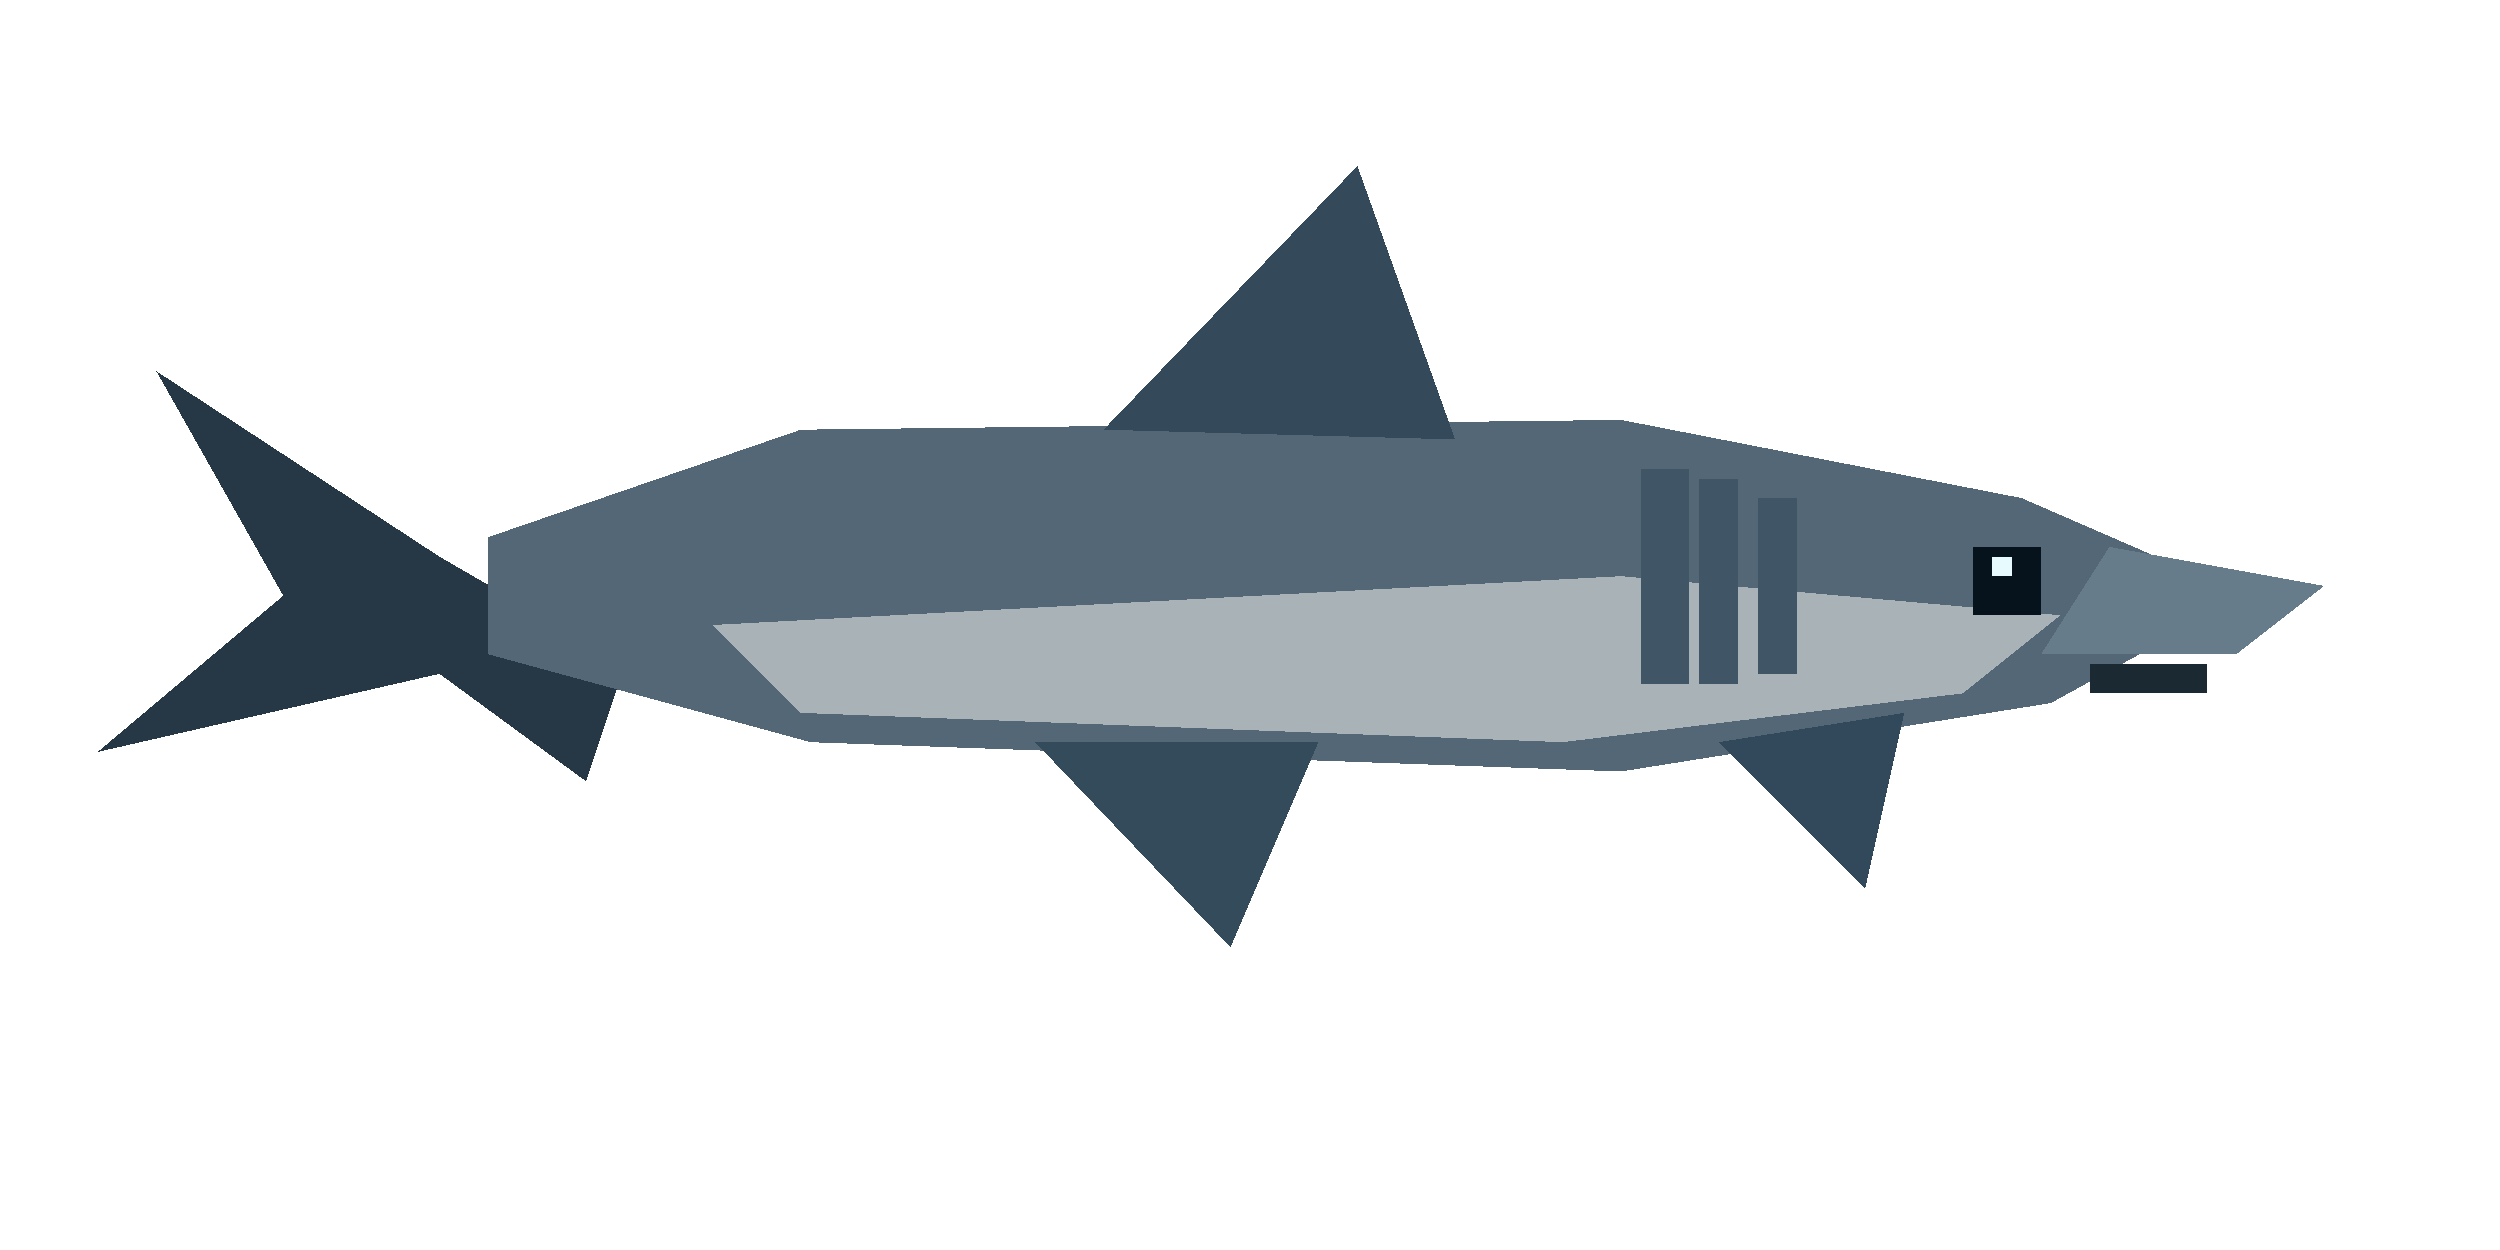
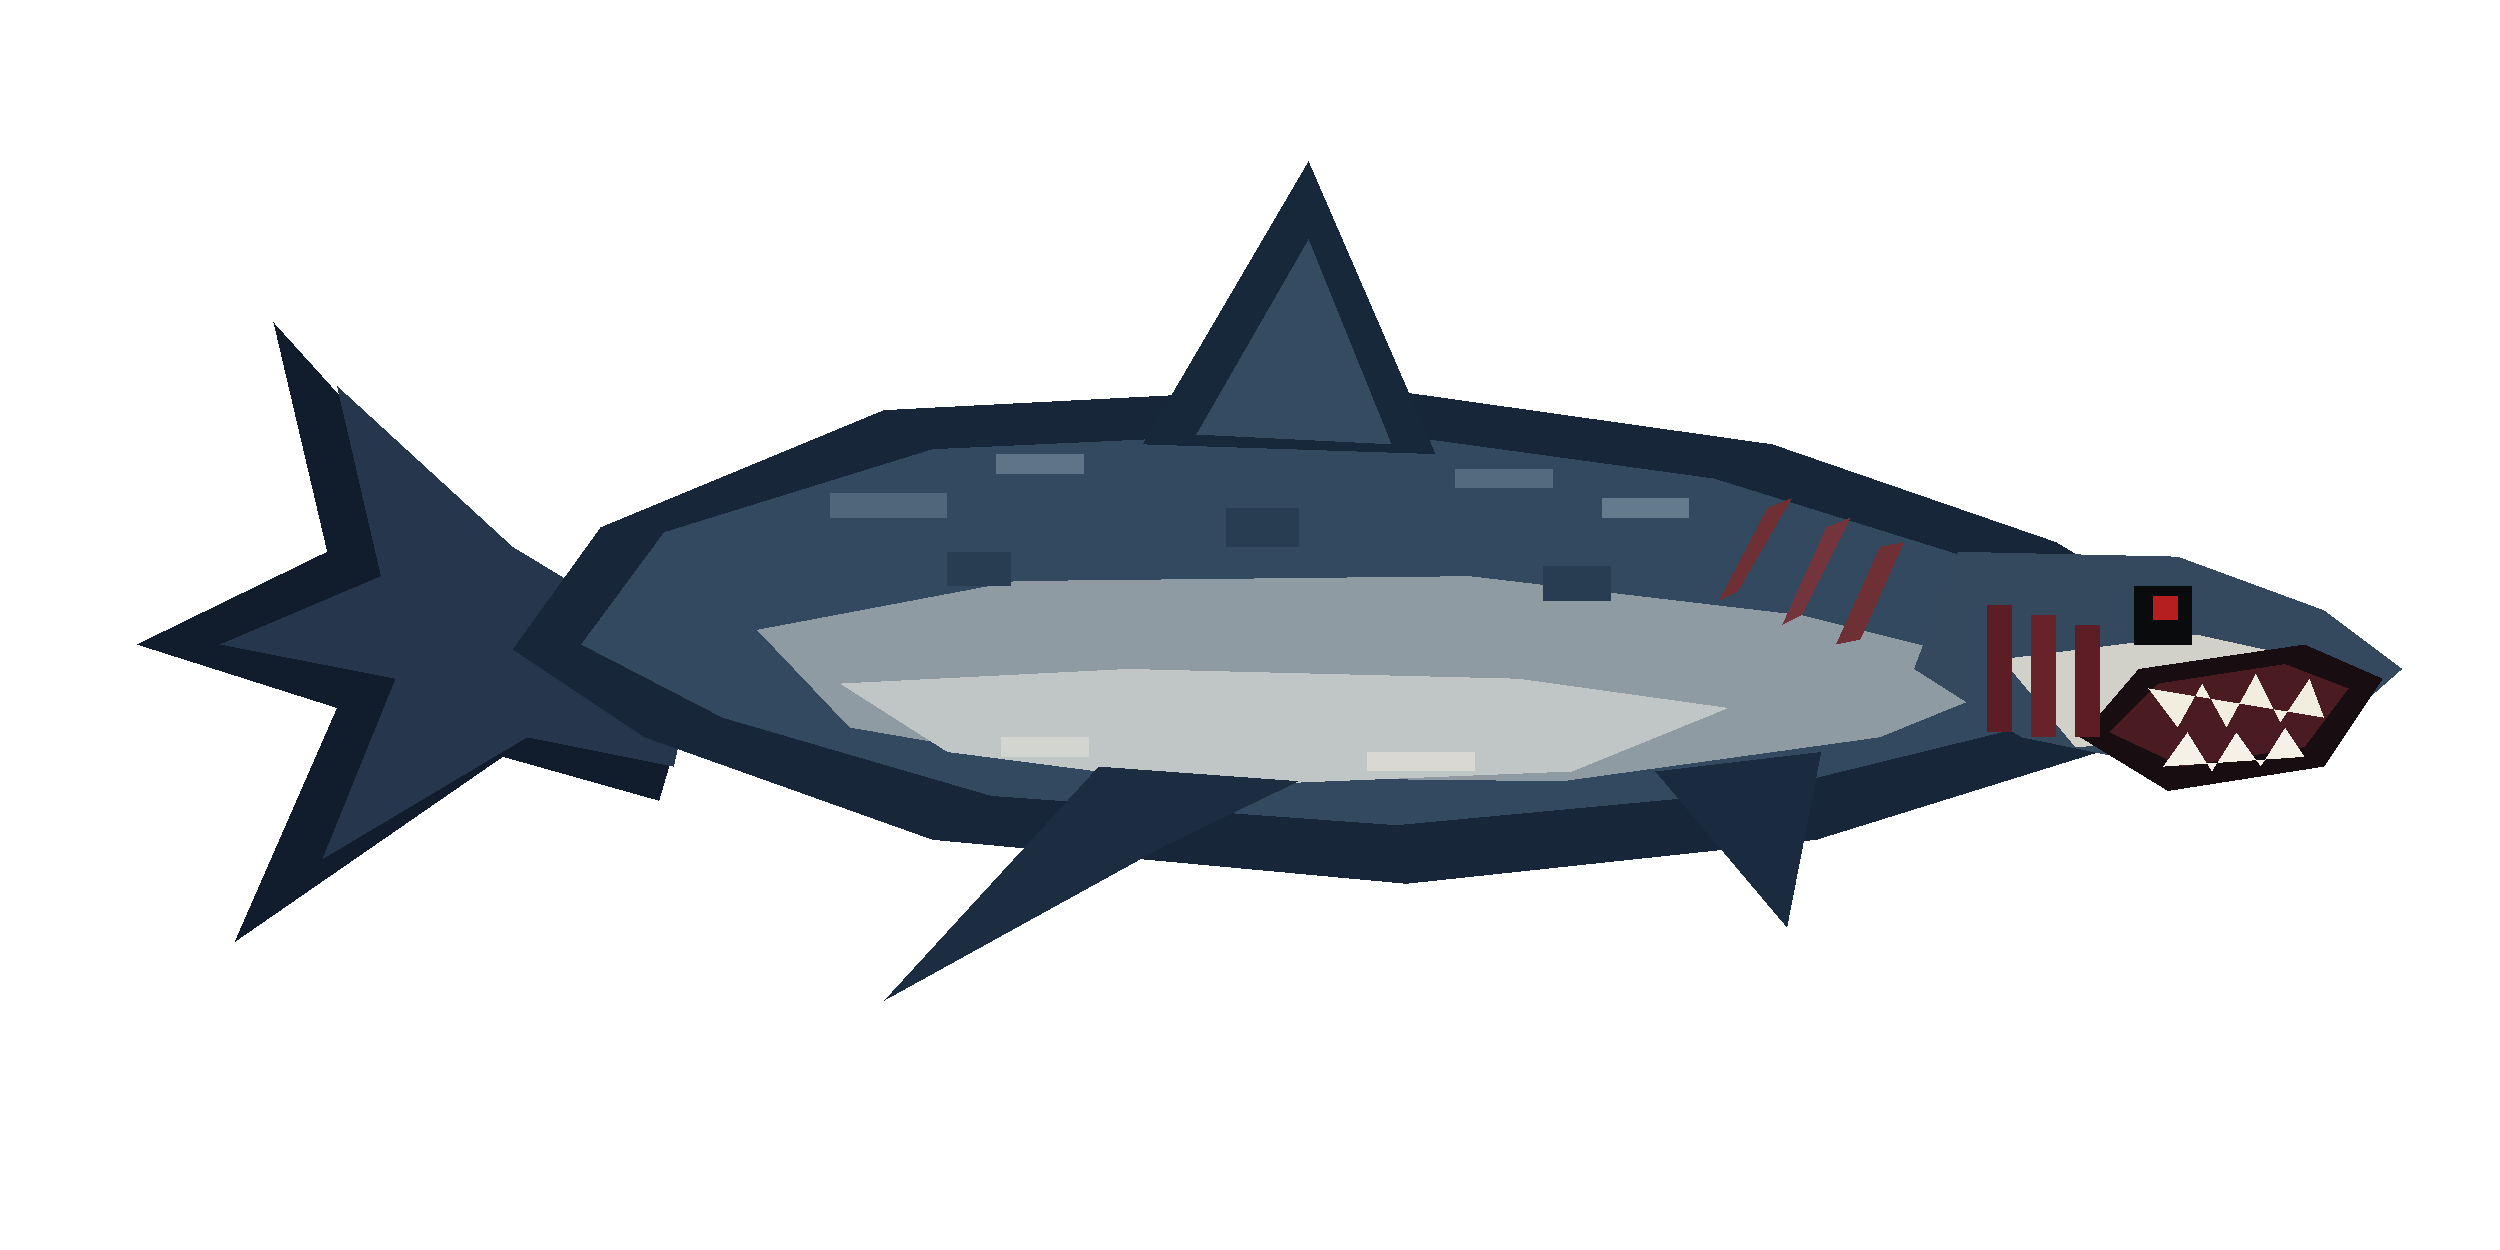
- <svg xmlns="http://www.w3.org/2000/svg" width="256" height="128" viewBox="0 0 256 128" shape-rendering="crispEdges">
+ <svg xmlns="http://www.w3.org/2000/svg" width="512" height="256" viewBox="0 0 512 256" shape-rendering="crispEdges">
  <g>
-     <polygon points="45,57 16,38 29,61 10,77 45,69 60,80 64,68" fill="#263746" />
-     <polygon points="50,55 82,44 166,43 207,51 230,61 210,72 166,79 83,76 50,67" fill="#536777" />
-     <polygon points="73,64 166,59 211,63 201,71 160,76 82,73" fill="#a9b2b7" />
-     <polygon points="113,44 139,17 149,45" fill="#344a5a" />
-     <polygon points="106,76 126,97 135,76" fill="#344b5c" />
-     <polygon points="176,76 191,91 195,73" fill="#31495a" />
-     <polygon points="216,56 238,60 229,67 209,67" fill="#677c8a" />
-     <rect x="202" y="56" width="7" height="7" fill="#07131c" />
-     <rect x="204" y="57" width="2" height="2" fill="#e7fbff" />
-     <rect x="214" y="68" width="12" height="3" fill="#1b2933" />
-     <rect x="168" y="48" width="5" height="22" fill="#405565" />
-     <rect x="174" y="49" width="4" height="21" fill="#405565" />
-     <rect x="180" y="51" width="4" height="18" fill="#405565" />
+     <polygon points="103,118 56,66 67,113 28,132 69,145 48,193 103,155 135,164 143,137" fill="#111c2d" />
+     <polygon points="105,112 69,79 78,118 45,132 81,139 66,176 108,151 138,157 143,135" fill="#25364d" />
+     <polygon points="123,108 181,84 278,79 363,91 421,111 456,132 430,154 372,172 288,181 191,172 132,151 105,133" fill="#172638" />
+     <polygon points="136,109 191,92 278,88 351,98 409,116 439,133 414,149 361,162 286,169 203,163 148,147 119,132" fill="#33495f" />
+     <polygon points="155,129 208,119 301,118 369,126 417,138 385,151 320,160 232,159 174,149" fill="#8e9ba3" />
+     <polygon points="172,140 231,137 311,139 354,145 322,158 248,161 194,154" fill="#c0c6c5" />
+     <polygon points="234,91 268,33 294,93" fill="#18283b" />
+     <polygon points="245,89 268,49 285,91" fill="#344b62" />
+     <polygon points="225,157 181,205 239,173 266,160" fill="#1c2d42" />
+     <polygon points="339,158 366,190 373,154" fill="#1a2a3f" />
+     <polygon points="401,113 446,114 476,125 492,137 476,151 448,158 414,151 392,137" fill="#34495e" />
+     <polygon points="410,135 450,130 482,137 461,151 425,153" fill="#d1d0c9" />
+     <polygon points="438,137 472,132 488,139 476,157 444,162 426,151" fill="#180e12" />
+     <polygon points="442,140 468,136 481,141 472,153 447,157 432,150" fill="#4a1c22" />
+     <polygon points="440,141 446,149 451,140 456,149 462,138 467,148 473,139 476,147" fill="#f1eee0" />
+     <polygon points="443,157 448,150 453,158 458,150 463,157 468,149 472,155" fill="#f5f1e6" />
+     <rect x="437" y="120" width="12" height="12" fill="#090b0d" />
+     <rect x="441" y="122" width="5" height="5" fill="#b71e1e" />
+     <rect x="407" y="124" width="5" height="26" fill="#5d1d24" />
+     <rect x="416" y="126" width="5" height="25" fill="#67222a" />
+     <rect x="425" y="128" width="5" height="23" fill="#5d1d24" />
+     <polygon points="362,104 367,102 356,121 352,123" fill="#6e3035" />
+     <polygon points="374,108 379,106 369,126 365,128" fill="#74343b" />
+     <polygon points="385,112 390,111 381,131 376,132" fill="#6f3035" />
+     <rect x="170" y="101" width="24" height="5" fill="#50677b" />
+     <rect x="204" y="93" width="18" height="4" fill="#5f7486" />
+     <rect x="298" y="96" width="20" height="4" fill="#536b7f" />
+     <rect x="328" y="102" width="18" height="4" fill="#647b8e" />
+     <rect x="205" y="151" width="18" height="4" fill="#d3d5d1" />
+     <rect x="280" y="154" width="22" height="4" fill="#d9d8d3" />
+     <rect x="194" y="113" width="13" height="7" fill="#293d52" />
+     <rect x="251" y="104" width="15" height="8" fill="#293d52" />
+     <rect x="316" y="116" width="14" height="7" fill="#293d52" />
  </g>
</svg>
